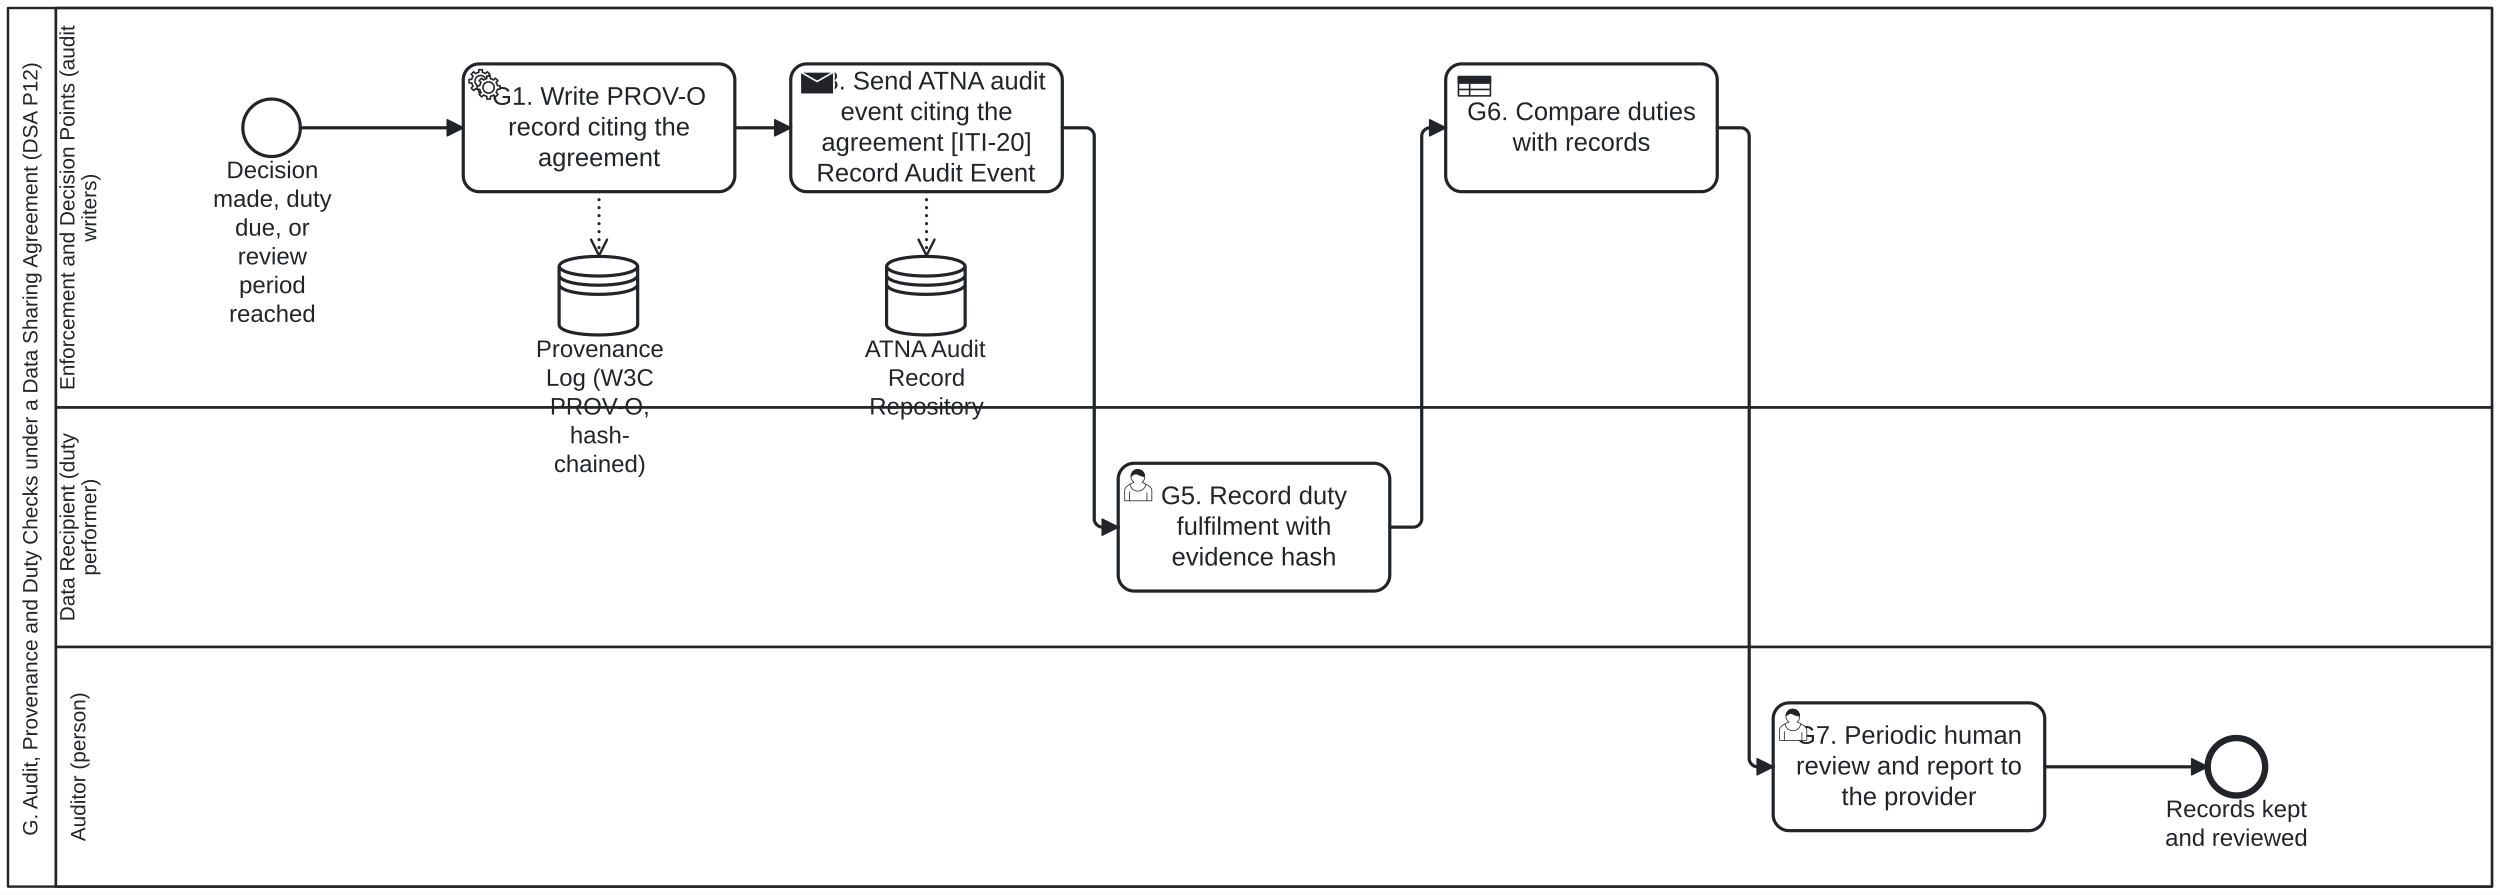
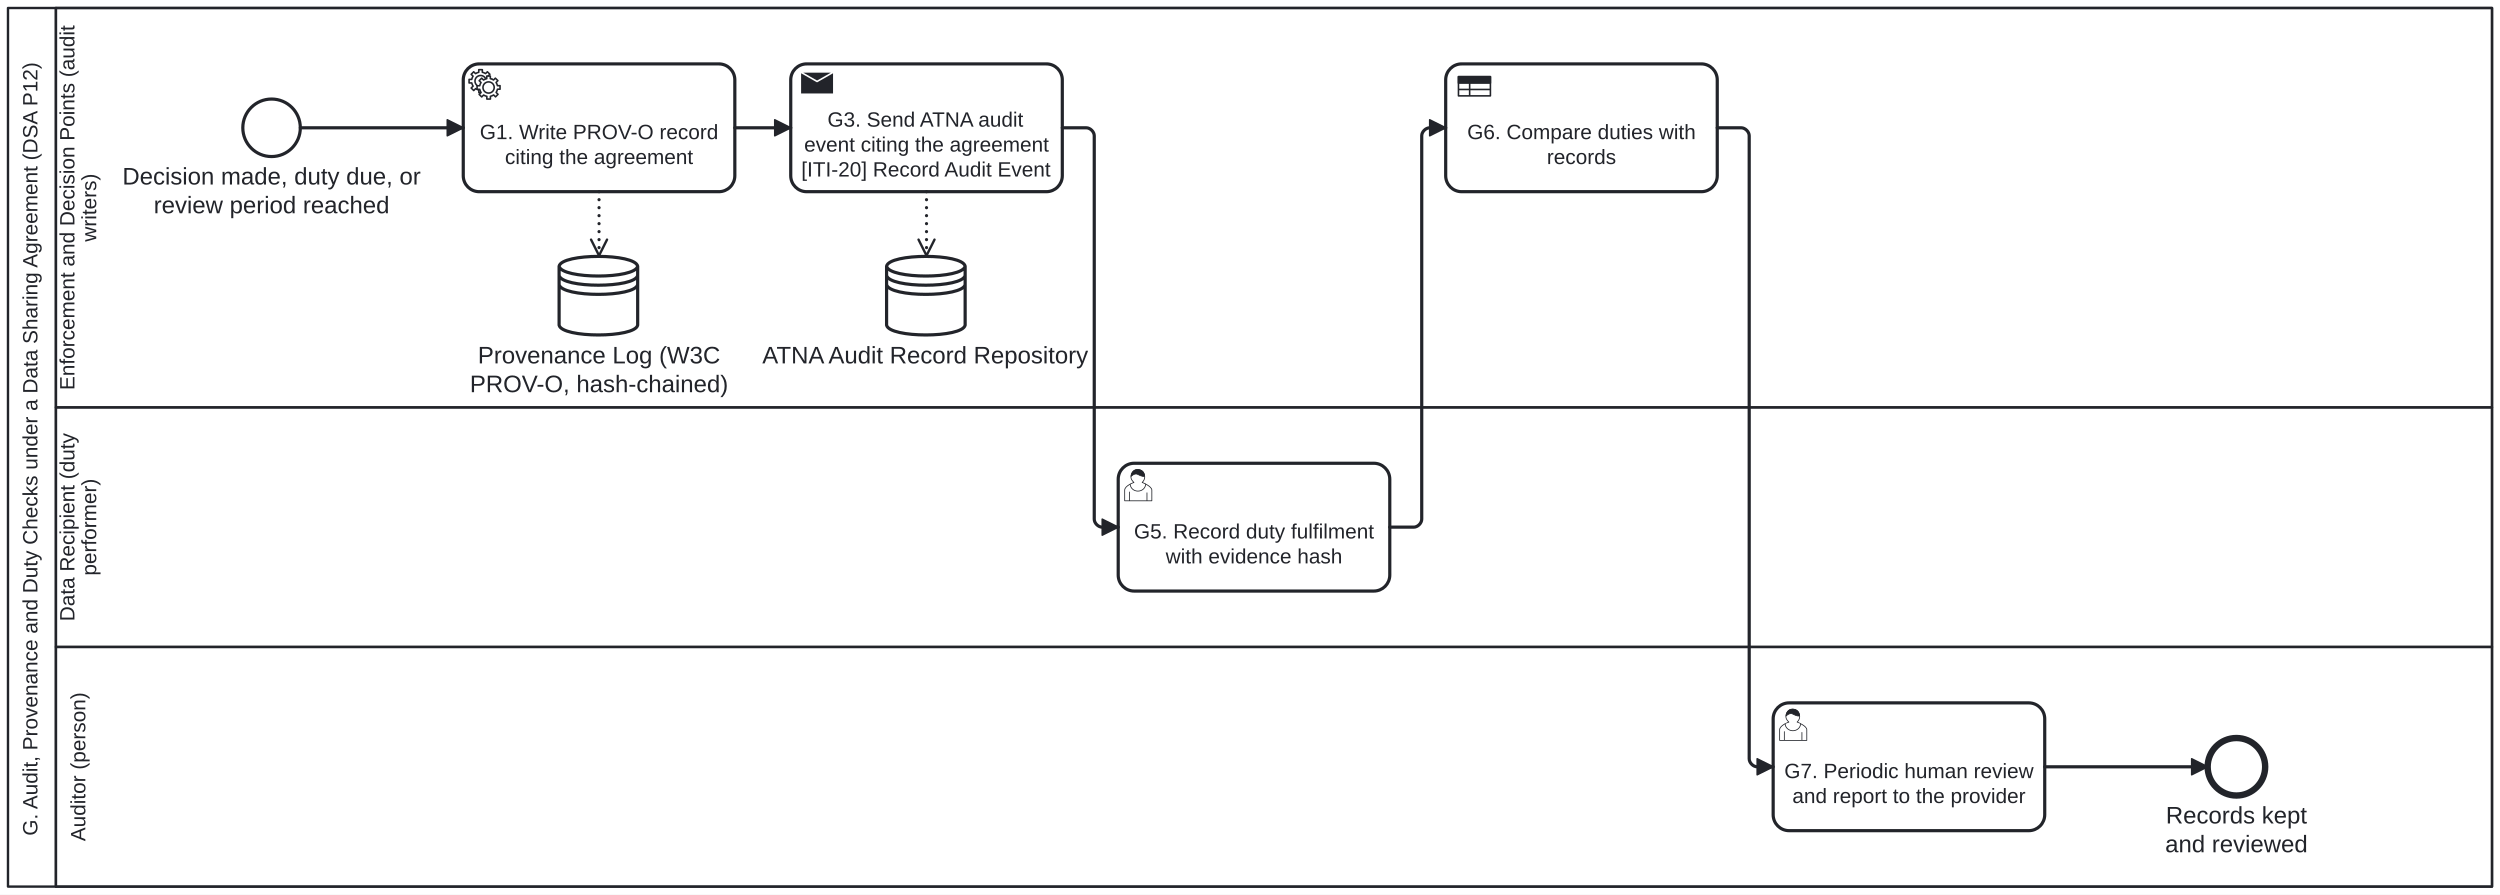
<svg xmlns="http://www.w3.org/2000/svg" width="100%" style="max-width:100%;height:auto" viewBox="115 55 1565 560" version="1.1">
  <rect x="115" y="55" width="1565" height="560" fill="#ffffff" />
  <g class="djs-group">
    <g class="djs-element djs-shape" data-element-id="PHW.G.Participant" style="display: block;" transform="matrix(1 0 0 1 120 60)">
      <g class="djs-visual">
        <rect x="0" y="0" width="1555" height="550" rx="0" ry="0" style="stroke-linecap: round; stroke-linejoin: round; stroke: rgb(34, 36, 42); stroke-width: 1.5px; fill: white; fill-opacity: 0.95;" />
        <path style="fill: none; stroke-linecap: round; stroke-linejoin: round; stroke: rgb(34, 36, 42); stroke-width: 1.5px;" d="M30,0L30,550" />
        <text lineHeight="1.05" class="djs-label" transform="matrix(-1.83697e-16 -1 1 -1.83697e-16 0 550)" style="font-family: Arial, sans-serif; font-size: 13px; font-weight: normal; fill: rgb(34, 36, 42);">
          <tspan x="31.844" y="18.413">G. Audit, Provenance and Duty Checks under a Data Sharing Agreement (DSA P12)</tspan>
        </text>
      </g>
      <rect class="djs-hit djs-hit-all" x="0" y="0" width="1555" height="550" style="fill: none; stroke-opacity: 0; stroke: white; stroke-width: 15px;" />
    </g>
    <g class="djs-children">
      <g class="djs-group">
        <g class="djs-element djs-shape" data-element-id="PHW.Lane.Auditor" style="display: block;" transform="matrix(1 0 0 1 150 460)">
          <g class="djs-visual">
            <rect x="0" y="0" width="1525" height="150" rx="0" ry="0" style="stroke-linecap: round; stroke-linejoin: round; stroke: rgb(34, 36, 42); stroke-width: 1.5px; fill: white; fill-opacity: 0.25;" />
            <text lineHeight="1.05" class="djs-label" transform="matrix(-1.83697e-16 -1 1 -1.83697e-16 0 150)" style="font-family: Arial, sans-serif; font-size: 13px; font-weight: normal; fill: rgb(34, 36, 42);">
              <tspan x="28.396" y="18.413">Auditor (person)</tspan>
            </text>
          </g>
          <rect class="djs-hit djs-hit-all" x="0" y="0" width="1525" height="150" style="fill: none; stroke-opacity: 0; stroke: white; stroke-width: 15px;" />
        </g>
      </g>
      <g class="djs-group">
        <g class="djs-element djs-shape" data-element-id="PHW.Lane.DataRecipient" style="display: block;" transform="matrix(1 0 0 1 150 310)">
          <g class="djs-visual">
            <rect x="0" y="0" width="1525" height="150" rx="0" ry="0" style="stroke-linecap: round; stroke-linejoin: round; stroke: rgb(34, 36, 42); stroke-width: 1.5px; fill: white; fill-opacity: 0.25;" />
            <text lineHeight="1.05" class="djs-label" transform="matrix(-1.83697e-16 -1 1 -1.83697e-16 0 150)" style="font-family: Arial, sans-serif; font-size: 13px; font-weight: normal; fill: rgb(34, 36, 42);">
-               <tspan x="16.11" y="11.588">Data Recipient (duty </tspan>
+               <tspan x="16.11" y="11.588">Data Recipient (duty</tspan>
              <tspan x="44.661" y="25.238">performer)</tspan>
            </text>
          </g>
          <rect class="djs-hit djs-hit-all" x="0" y="0" width="1525" height="150" style="fill: none; stroke-opacity: 0; stroke: white; stroke-width: 15px;" />
        </g>
      </g>
      <g class="djs-group">
        <g class="djs-element djs-shape" data-element-id="PHW.Lane.AuditWriter" style="display: block;" transform="matrix(1 0 0 1 150 60)">
          <g class="djs-visual">
            <rect x="0" y="0" width="1525" height="250" rx="0" ry="0" style="stroke-linecap: round; stroke-linejoin: round; stroke: rgb(34, 36, 42); stroke-width: 1.5px; fill: white; fill-opacity: 0.25;" />
            <text lineHeight="1.05" class="djs-label" transform="matrix(-1.83697e-16 -1 1 -1.83697e-16 0 250)" style="font-family: Arial, sans-serif; font-size: 13px; font-weight: normal; fill: rgb(34, 36, 42);">
-               <tspan x="10.828" y="11.588">Enforcement and Decision Points (audit </tspan>
+               <tspan x="10.828" y="11.588">Enforcement and Decision Points (audit</tspan>
              <tspan x="103.697" y="25.238">writers)</tspan>
            </text>
          </g>
          <rect class="djs-hit djs-hit-all" x="0" y="0" width="1525" height="250" style="fill: none; stroke-opacity: 0; stroke: white; stroke-width: 15px;" />
        </g>
      </g>
      <g class="djs-group">
        <g class="djs-element djs-shape" data-element-id="PHW.G.Start" style="display: block;" transform="matrix(1 0 0 1 267 117)">
          <g class="djs-visual">
            <circle cx="18" cy="18" r="18" style="stroke-linecap: round; stroke-linejoin: round; stroke: rgb(34, 36, 42); stroke-width: 2px; fill: white; fill-opacity: 0.95;" />
          </g>
          <rect class="djs-hit djs-hit-all" x="0" y="0" width="36" height="36" style="fill: none; stroke-opacity: 0; stroke: white; stroke-width: 15px;" />
        </g>
      </g>
      <g class="djs-group">
-         <g class="djs-element djs-shape" data-element-id="PHW.G.Start_label" style="display: block;" transform="matrix(1 0 0 1 248 153)">
+         <g class="djs-element djs-shape" data-element-id="PHW.G.Start_label" style="display: block;" transform="matrix(1 0 0 1 171.6094 157)">
          <g class="djs-visual">
            <text lineHeight="1.2" class="djs-label" style="font-family: Arial, sans-serif; font-size: 15px; font-weight: normal; fill: rgb(34, 36, 42);">
-               <tspan x="8.738" y="13.5">Decision </tspan>
-               <tspan x="0.396" y="31.5">made, duty</tspan>
-               <tspan x="14.15" y="49.5">due, or </tspan>
-               <tspan x="15.828" y="67.5">review </tspan>
-               <tspan x="16.652" y="85.5">period </tspan>
-               <tspan x="10.397" y="103.5">reached</tspan>
-             </text>
-           </g>
-           <rect class="djs-hit djs-hit-all" x="0" y="0" width="75" height="108" style="fill: none; stroke-opacity: 0; stroke: white; stroke-width: 15px;" />
+               <tspan x="20.007" y="13.5">Decision made, duty due, or</tspan>
+               <tspan x="39.599" y="31.5">review period reached</tspan>
+             </text>
+           </g>
+           <rect class="djs-hit djs-hit-all" x="0" y="0" width="226.781" height="36" style="fill: none; stroke-opacity: 0; stroke: white; stroke-width: 15px;" />
        </g>
      </g>
      <g class="djs-group">
        <g class="djs-element djs-shape" data-element-id="PHW.G.1" style="display: block;" transform="matrix(1 0 0 1 405 95)">
          <g class="djs-visual">
            <rect x="0" y="0" width="170" height="80" rx="10" ry="10" style="stroke-linecap: round; stroke-linejoin: round; stroke: rgb(34, 36, 42); stroke-width: 2px; fill: white; fill-opacity: 0.95;" />
-             <text lineHeight="1.2" class="djs-label" style="font-family: Arial, sans-serif; font-size: 16px; font-weight: normal; fill: rgb(34, 36, 42);">
-               <tspan x="18.023" y="25.6">G1. Write PROV-O </tspan>
-               <tspan x="28.082" y="44.8">record citing the </tspan>
-               <tspan x="46.754" y="64">agreement</tspan>
+             <text lineHeight="1.2" class="djs-label" transform="translate(0 35.4)" style="font-family: Arial, sans-serif; font-size: 13px; font-weight: normal; fill: rgb(34, 36, 42);">
+               <tspan x="10.352" y="11.7">G1. Write PROV-O record</tspan>
+               <tspan x="26.103" y="27.3">citing the agreement</tspan>
            </text>
            <circle cx="5" cy="5" r="5" transform="translate(6, 6)" style="stroke-linecap: round; stroke-linejoin: round; stroke: none; stroke-width: 2px; fill: white;" />
            <path d="m 12,18 v -1.713 c 0.352,-0.07 0.704,-0.178 1.048,-0.321 0.344,-0.145 0.666,-0.321 0.966,-0.521 l 1.194,1.18 1.567,-1.577 -1.195,-1.18 c 0.403,-0.614 0.683,-1.299 0.825,-2.018 l 1.622,-0.01 v -2.22 l -1.637,0.01 c -0.073,-0.352 -0.178,-0.7 -0.324,-1.044 -0.145,-0.344 -0.321,-0.664 -0.523,-0.962 l 1.131,-1.136 -1.583,-1.563 -1.13,1.136 c -0.614,-0.401 -1.303,-0.681 -2.023,-0.822 l 0.009,-1.619 h -2.241 l 0.004,1.631 c -0.354,0.074 -0.705,0.18 -1.05,0.324 -0.344,0.144 -0.665,0.321 -0.964,0.52 l -1.17,-1.158 -1.567,1.579 1.168,1.157 c -0.403,0.613 -0.683,1.298 -0.825,2.017 l -1.659,0.003 v 2.222 l 1.672,-0.006 c 0.073,0.351 0.18,0.702 0.324,1.045 0.145,0.344 0.321,0.664 0.523,0.961 l -1.199,1.197 1.584,1.56 1.196,-1.193 c 0.614,0.403 1.303,0.682 2.023,0.823 l 7.19e-4,1.699 h 2.227 z m 0.221,-3.996 c -1.789,0.75 -3.858,-0.093 -4.61,-1.874 -0.752,-1.783 0.091,-3.846 1.88,-4.596 1.788,-0.749 3.857,0.093 4.609,1.874 0.752,1.782 -0.091,3.846 -1.88,4.596 z" style="fill: white; stroke-linecap: round; stroke-linejoin: round; stroke: rgb(34, 36, 42); stroke-width: 1px;" />
            <circle cx="5" cy="5" r="5" transform="translate(11, 10)" style="stroke-linecap: round; stroke-linejoin: round; stroke: none; stroke-width: 2px; fill: white;" />
            <path d="m 17,22 v -1.713 c 0.352,-0.07 0.704,-0.178 1.048,-0.321 0.344,-0.145 0.666,-0.321 0.966,-0.521 l 1.194,1.18 1.567,-1.577 -1.195,-1.18 c 0.403,-0.614 0.683,-1.299 0.825,-2.018 l 1.622,-0.01 v -2.22 l -1.637,0.01 c -0.073,-0.352 -0.178,-0.7 -0.324,-1.044 -0.145,-0.344 -0.321,-0.664 -0.523,-0.962 l 1.131,-1.136 -1.583,-1.563 -1.13,1.136 c -0.614,-0.401 -1.303,-0.681 -2.023,-0.822 l 0.009,-1.619 h -2.241 l 0.004,1.631 c -0.354,0.074 -0.705,0.18 -1.05,0.324 -0.344,0.144 -0.665,0.321 -0.964,0.52 l -1.17,-1.158 -1.567,1.579 1.168,1.157 c -0.403,0.613 -0.683,1.298 -0.825,2.017 l -1.659,0.003 v 2.222 l 1.672,-0.006 c 0.073,0.351 0.18,0.702 0.324,1.045 0.145,0.344 0.321,0.664 0.523,0.961 l -1.199,1.197 1.584,1.56 1.196,-1.193 c 0.614,0.403 1.303,0.682 2.023,0.823 l 7.19e-4,1.699 h 2.227 z m 0.221,-3.996 c -1.789,0.75 -3.858,-0.093 -4.61,-1.874 -0.752,-1.783 0.091,-3.846 1.88,-4.596 1.788,-0.749 3.857,0.093 4.609,1.874 0.752,1.782 -0.091,3.846 -1.88,4.596 z" style="fill: white; stroke-linecap: round; stroke-linejoin: round; stroke: rgb(34, 36, 42); stroke-width: 1px;" />
          </g>
          <rect class="djs-hit djs-hit-all" x="0" y="0" width="170" height="80" style="fill: none; stroke-opacity: 0; stroke: white; stroke-width: 15px;" />
        </g>
      </g>
      <g class="djs-group">
        <g class="djs-element djs-shape" data-element-id="PHW.G.3" style="display: block;" transform="matrix(1 0 0 1 610 95)">
          <g class="djs-visual">
            <rect x="0" y="0" width="170" height="80" rx="10" ry="10" style="stroke-linecap: round; stroke-linejoin: round; stroke: rgb(34, 36, 42); stroke-width: 2px; fill: white; fill-opacity: 0.95;" />
-             <text lineHeight="1.2" class="djs-label" style="font-family: Arial, sans-serif; font-size: 16px; font-weight: normal; fill: rgb(34, 36, 42);">
-               <tspan x="8.664" y="16">G3. Send ATNA audit </tspan>
-               <tspan x="31.188" y="35.2">event citing the </tspan>
-               <tspan x="19.191" y="54.4">agreement [ITI-20] </tspan>
-               <tspan x="16.074" y="73.6">Record Audit Event</tspan>
+             <text lineHeight="1.2" class="djs-label" transform="translate(0 27.6)" style="font-family: Arial, sans-serif; font-size: 13px; font-weight: normal; fill: rgb(34, 36, 42);">
+               <tspan x="22.977" y="11.7">G3. Send ATNA audit</tspan>
+               <tspan x="8.396" y="27.3">event citing the agreement</tspan>
+               <tspan x="6.603" y="42.9">[ITI-20] Record Audit Event</tspan>
            </text>
            <path d="m 5.985,4.998 l 0,14 l 21,0 l 0,-14 z l 10.5,6 l 10.5,-6" style="fill: rgb(34, 36, 42); stroke-linecap: round; stroke-linejoin: round; stroke: white; stroke-width: 1px;" />
          </g>
          <rect class="djs-hit djs-hit-all" x="0" y="0" width="170" height="80" style="fill: none; stroke-opacity: 0; stroke: white; stroke-width: 15px;" />
        </g>
      </g>
      <g class="djs-group">
        <g class="djs-element djs-shape" data-element-id="PHW.G.5" style="display: block;" transform="matrix(1 0 0 1 815 345)">
          <g class="djs-visual">
            <rect x="0" y="0" width="170" height="80" rx="10" ry="10" style="stroke-linecap: round; stroke-linejoin: round; stroke: rgb(34, 36, 42); stroke-width: 2px; fill: white; fill-opacity: 0.95;" />
-             <text lineHeight="1.2" class="djs-label" style="font-family: Arial, sans-serif; font-size: 16px; font-weight: normal; fill: rgb(34, 36, 42);">
-               <tspan x="26.75" y="25.6">G5. Record duty </tspan>
-               <tspan x="36.539" y="44.8">fulfilment with </tspan>
-               <tspan x="33.406" y="64">evidence hash</tspan>
+             <text lineHeight="1.2" class="djs-label" transform="translate(0 35.4)" style="font-family: Arial, sans-serif; font-size: 13px; font-weight: normal; fill: rgb(34, 36, 42);">
+               <tspan x="9.856" y="11.7">G5. Record duty fulfilment</tspan>
+               <tspan x="29.715" y="27.3">with evidence hash</tspan>
            </text>
            <path d="m 15,12 c 0.909,-0.845 1.594,-2.049 1.594,-3.385 0,-2.554 -1.805,-4.622 -4.357,-4.622 -2.552,0 -4.288,2.068 -4.288,4.622 0,1.348 0.974,2.562 1.896,3.405 -0.529,0.187 -5.669,2.097 -5.794,4.756 v 6.718 h 17 v -6.718 c 0,-2.298 -5.528,-4.595 -6.051,-4.776 zm -8,6 l 0,5.5 m 11,0 l 0,-5" style="fill: white; stroke-linecap: round; stroke-linejoin: round; stroke: rgb(34, 36, 42); stroke-width: 0.5px;" />
            <path d="m 15,12 m 2.162,1.009 c 0,2.447 -2.158,4.431 -4.821,4.431 -2.665,0 -4.822,-1.981 -4.822,-4.431 " style="fill: white; stroke-linecap: round; stroke-linejoin: round; stroke: rgb(34, 36, 42); stroke-width: 0.5px;" />
            <path d="m 15,12 m -6.9,-3.80 c 0,0 2.251,-2.358 4.274,-1.177 2.024,1.181 4.221,1.537 4.124,0.965 -0.098,-0.57 -0.117,-3.791 -4.191,-4.136 -3.575,0.001 -4.208,3.367 -4.207,4.348 z" style="fill: rgb(34, 36, 42); stroke-linecap: round; stroke-linejoin: round; stroke: rgb(34, 36, 42); stroke-width: 0.5px;" />
          </g>
          <rect class="djs-hit djs-hit-all" x="0" y="0" width="170" height="80" style="fill: none; stroke-opacity: 0; stroke: white; stroke-width: 15px;" />
        </g>
      </g>
      <g class="djs-group">
        <g class="djs-element djs-shape" data-element-id="PHW.G.6" style="display: block;" transform="matrix(1 0 0 1 1020 95)">
          <g class="djs-visual">
            <rect x="0" y="0" width="170" height="80" rx="10" ry="10" style="stroke-linecap: round; stroke-linejoin: round; stroke: rgb(34, 36, 42); stroke-width: 2px; fill: white; fill-opacity: 0.95;" />
-             <text lineHeight="1.2" class="djs-label" style="font-family: Arial, sans-serif; font-size: 16px; font-weight: normal; fill: rgb(34, 36, 42);">
-               <tspan x="13.41" y="35.2">G6. Compare duties </tspan>
-               <tspan x="41.875" y="54.4">with records</tspan>
+             <text lineHeight="1.2" class="djs-label" transform="translate(0 35.4)" style="font-family: Arial, sans-serif; font-size: 13px; font-weight: normal; fill: rgb(34, 36, 42);">
+               <tspan x="13.468" y="11.7">G6. Compare duties with</tspan>
+               <tspan x="63.326" y="27.3">records</tspan>
            </text>
            <path d="m 8,8 0,12 20,0 0,-12 zm 0,8 l 20,0 m -13,-4 l 0,8" style="fill: white; stroke-linecap: round; stroke-linejoin: round; stroke: rgb(34, 36, 42); stroke-width: 1px;" />
            <path d="m 8,8 0,4 20,0 0,-4 z" style="fill: rgb(34, 36, 42); stroke-linecap: round; stroke-linejoin: round; stroke: rgb(34, 36, 42); stroke-width: 1px;" />
          </g>
          <rect class="djs-hit djs-hit-all" x="0" y="0" width="170" height="80" style="fill: none; stroke-opacity: 0; stroke: white; stroke-width: 15px;" />
        </g>
      </g>
      <g class="djs-group">
        <g class="djs-element djs-shape" data-element-id="PHW.G.7" style="display: block;" transform="matrix(1 0 0 1 1225 495)">
          <g class="djs-visual">
            <rect x="0" y="0" width="170" height="80" rx="10" ry="10" style="stroke-linecap: round; stroke-linejoin: round; stroke: rgb(34, 36, 42); stroke-width: 2px; fill: white; fill-opacity: 0.95;" />
-             <text lineHeight="1.2" class="djs-label" style="font-family: Arial, sans-serif; font-size: 16px; font-weight: normal; fill: rgb(34, 36, 42);">
-               <tspan x="14.297" y="25.6">G7. Periodic human </tspan>
-               <tspan x="14.297" y="44.8">review and report to </tspan>
-               <tspan x="42.754" y="64">the provider</tspan>
+             <text lineHeight="1.2" class="djs-label" transform="translate(0 35.4)" style="font-family: Arial, sans-serif; font-size: 13px; font-weight: normal; fill: rgb(34, 36, 42);">
+               <tspan x="6.965" y="11.7">G7. Periodic human review</tspan>
+               <tspan x="12.011" y="27.3">and report to the provider</tspan>
            </text>
            <path d="m 15,12 c 0.909,-0.845 1.594,-2.049 1.594,-3.385 0,-2.554 -1.805,-4.622 -4.357,-4.622 -2.552,0 -4.288,2.068 -4.288,4.622 0,1.348 0.974,2.562 1.896,3.405 -0.529,0.187 -5.669,2.097 -5.794,4.756 v 6.718 h 17 v -6.718 c 0,-2.298 -5.528,-4.595 -6.051,-4.776 zm -8,6 l 0,5.5 m 11,0 l 0,-5" style="fill: white; stroke-linecap: round; stroke-linejoin: round; stroke: rgb(34, 36, 42); stroke-width: 0.5px;" />
            <path d="m 15,12 m 2.162,1.009 c 0,2.447 -2.158,4.431 -4.821,4.431 -2.665,0 -4.822,-1.981 -4.822,-4.431 " style="fill: white; stroke-linecap: round; stroke-linejoin: round; stroke: rgb(34, 36, 42); stroke-width: 0.5px;" />
            <path d="m 15,12 m -6.9,-3.80 c 0,0 2.251,-2.358 4.274,-1.177 2.024,1.181 4.221,1.537 4.124,0.965 -0.098,-0.57 -0.117,-3.791 -4.191,-4.136 -3.575,0.001 -4.208,3.367 -4.207,4.348 z" style="fill: rgb(34, 36, 42); stroke-linecap: round; stroke-linejoin: round; stroke: rgb(34, 36, 42); stroke-width: 0.5px;" />
          </g>
          <rect class="djs-hit djs-hit-all" x="0" y="0" width="170" height="80" style="fill: none; stroke-opacity: 0; stroke: white; stroke-width: 15px;" />
        </g>
      </g>
      <g class="djs-group">
        <g class="djs-element djs-shape" data-element-id="PHW.G.End" style="display: block;" transform="matrix(1 0 0 1 1497 517)">
          <g class="djs-visual">
            <circle cx="18" cy="18" r="18" style="stroke-linecap: round; stroke-linejoin: round; stroke: rgb(34, 36, 42); stroke-width: 4px; fill: white; fill-opacity: 0.95;" />
          </g>
          <rect class="djs-hit djs-hit-all" x="0" y="0" width="36" height="36" style="fill: none; stroke-opacity: 0; stroke: white; stroke-width: 15px;" />
        </g>
      </g>
      <g class="djs-group">
-         <g class="djs-element djs-shape" data-element-id="PHW.G.End_label" style="display: block;" transform="matrix(1 0 0 1 1470 553)">
+         <g class="djs-element djs-shape" data-element-id="PHW.G.End_label" style="display: block;" transform="matrix(1 0 0 1 1450.383 557)">
          <g class="djs-visual">
            <text lineHeight="1.2" class="djs-label" style="font-family: Arial, sans-serif; font-size: 15px; font-weight: normal; fill: rgb(34, 36, 42);">
-               <tspan x="0.813" y="13.5">Records kept</tspan>
-               <tspan x="0.388" y="31.5">and reviewed</tspan>
-             </text>
-           </g>
-           <rect class="djs-hit djs-hit-all" x="0" y="0" width="90" height="36" style="fill: none; stroke-opacity: 0; stroke: white; stroke-width: 15px;" />
+               <tspan x="20.43" y="13.5">Records kept</tspan>
+               <tspan x="20.005" y="31.5">and reviewed</tspan>
+             </text>
+           </g>
+           <rect class="djs-hit djs-hit-all" x="0" y="0" width="129.234" height="36" style="fill: none; stroke-opacity: 0; stroke: white; stroke-width: 15px;" />
        </g>
      </g>
      <g class="djs-group">
        <g class="djs-element djs-shape" data-element-id="PHW.G.ProvenanceLog" style="display: block;" transform="matrix(1 0 0 1 465 215)">
          <g class="djs-visual">
            <path d="m  0,6.65 l  0,36.885 c  1.639,8.197 47.541,8.197  49.18,0 l  0,-36.885 c -1.639,-8.197 -47.541,-8.197 -49.18,0c  1.639,8.197 47.541,8.197  49.18,0 m  -49.18,5.738c  1.639,8.197 47.541,8.197 49.18,0m  -49.18,5.738c  1.639,8.197 47.541,8.197  49.18,0" style="fill: white; stroke-linecap: round; stroke-linejoin: round; stroke: rgb(34, 36, 42); stroke-width: 2px; fill-opacity: 0.95;" />
          </g>
          <rect class="djs-hit djs-hit-all" x="0" y="0" width="50" height="50" style="fill: none; stroke-opacity: 0; stroke: white; stroke-width: 15px;" />
        </g>
      </g>
      <g class="djs-group">
-         <g class="djs-element djs-shape" data-element-id="PHW.G.ProvenanceLog_label" style="display: block;" transform="matrix(1 0 0 1 450 265)">
+         <g class="djs-element djs-shape" data-element-id="PHW.G.ProvenanceLog_label" style="display: block;" transform="matrix(1 0 0 1 389.125 269)">
          <g class="djs-visual">
            <text lineHeight="1.2" class="djs-label" style="font-family: Arial, sans-serif; font-size: 15px; font-weight: normal; fill: rgb(34, 36, 42);">
-               <tspan x="0.473" y="13.5">Provenance</tspan>
-               <tspan x="6.739" y="31.5">Log (W3C </tspan>
-               <tspan x="9.244" y="49.5">PROV-O, </tspan>
-               <tspan x="21.739" y="67.5">hash-</tspan>
-               <tspan x="11.73" y="85.5">chained)</tspan>
-             </text>
-           </g>
-           <rect class="djs-hit djs-hit-all" x="0" y="0" width="81" height="90" style="fill: none; stroke-opacity: 0; stroke: white; stroke-width: 15px;" />
+               <tspan x="25.003" y="13.5">Provenance Log (W3C</tspan>
+               <tspan x="20.005" y="31.5">PROV-O, hash-chained)</tspan>
+             </text>
+           </g>
+           <rect class="djs-hit djs-hit-all" x="0" y="0" width="201.75" height="36" style="fill: none; stroke-opacity: 0; stroke: white; stroke-width: 15px;" />
        </g>
      </g>
      <g class="djs-group">
        <g class="djs-element djs-shape" data-element-id="PHW.G.AuditRecordRepository" style="display: block;" transform="matrix(1 0 0 1 670 215)">
          <g class="djs-visual">
            <path d="m  0,6.65 l  0,36.885 c  1.639,8.197 47.541,8.197  49.18,0 l  0,-36.885 c -1.639,-8.197 -47.541,-8.197 -49.18,0c  1.639,8.197 47.541,8.197  49.18,0 m  -49.18,5.738c  1.639,8.197 47.541,8.197 49.18,0m  -49.18,5.738c  1.639,8.197 47.541,8.197  49.18,0" style="fill: white; stroke-linecap: round; stroke-linejoin: round; stroke: rgb(34, 36, 42); stroke-width: 2px; fill-opacity: 0.95;" />
          </g>
          <rect class="djs-hit djs-hit-all" x="0" y="0" width="50" height="50" style="fill: none; stroke-opacity: 0; stroke: white; stroke-width: 15px;" />
        </g>
      </g>
      <g class="djs-group">
-         <g class="djs-element djs-shape" data-element-id="PHW.G.AuditRecordRepository_label" style="display: block;" transform="matrix(1 0 0 1 656 265)">
+         <g class="djs-element djs-shape" data-element-id="PHW.G.AuditRecordRepository_label" style="display: block;" transform="matrix(1 0 0 1 573.0078 269)">
          <g class="djs-visual">
            <text lineHeight="1.2" class="djs-label" style="font-family: Arial, sans-serif; font-size: 15px; font-weight: normal; fill: rgb(34, 36, 42);">
-               <tspan x="0.376" y="13.5">ATNA Audit</tspan>
-               <tspan x="14.823" y="31.5">Record </tspan>
-               <tspan x="3.152" y="49.5">Repository</tspan>
-             </text>
-           </g>
-           <rect class="djs-hit djs-hit-all" x="0" y="0" width="78" height="54" style="fill: none; stroke-opacity: 0; stroke: white; stroke-width: 15px;" />
+               <tspan x="19.175" y="13.5">ATNA Audit Record Repository</tspan>
+             </text>
+           </g>
+           <rect class="djs-hit djs-hit-all" x="0" y="0" width="243.984" height="18" style="fill: none; stroke-opacity: 0; stroke: white; stroke-width: 15px;" />
        </g>
      </g>
      <g class="djs-group">
        <g class="djs-element djs-connection" data-element-id="PHW.G.Flow1" style="display: block;">
          <g class="djs-visual">
            <defs>
              <marker id="bpmn-marker-1" viewBox="0 0 20 20" refX="11" refY="10" markerWidth="10" markerHeight="10" orient="auto">
                <path d="M 1 5 L 11 10 L 1 15 Z" style="stroke-linecap: round; stroke-linejoin: round; stroke: rgb(34, 36, 42); stroke-width: 1px; fill: rgb(34, 36, 42);" />
              </marker>
            </defs>
            <path data-corner-radius="5" style="fill: none; stroke-linecap: round; stroke-linejoin: round; stroke: rgb(34, 36, 42); stroke-width: 2px; marker-end: url('#bpmn-marker-1');" d="M303,135L405,135" />
          </g>
          <path d="M303,135L405,135" class="djs-hit djs-hit-stroke" style="fill: none; stroke-opacity: 0; stroke: white; stroke-width: 15px;" />
        </g>
      </g>
      <g class="djs-group">
        <g class="djs-element djs-connection" data-element-id="PHW.G.Flow2" style="display: block;">
          <g class="djs-visual">
            <defs>
              <marker id="bpmn-marker-2" viewBox="0 0 20 20" refX="11" refY="10" markerWidth="10" markerHeight="10" orient="auto">
                <path d="M 1 5 L 11 10 L 1 15 Z" style="stroke-linecap: round; stroke-linejoin: round; stroke: rgb(34, 36, 42); stroke-width: 1px; fill: rgb(34, 36, 42);" />
              </marker>
            </defs>
            <path data-corner-radius="5" style="fill: none; stroke-linecap: round; stroke-linejoin: round; stroke: rgb(34, 36, 42); stroke-width: 2px; marker-end: url('#bpmn-marker-2');" d="M575,135L610,135" />
          </g>
          <path d="M575,135L610,135" class="djs-hit djs-hit-stroke" style="fill: none; stroke-opacity: 0; stroke: white; stroke-width: 15px;" />
        </g>
      </g>
      <g class="djs-group">
        <g class="djs-element djs-connection" data-element-id="PHW.G.Flow3" style="display: block;">
          <g class="djs-visual">
            <defs>
              <marker id="bpmn-marker-3" viewBox="0 0 20 20" refX="11" refY="10" markerWidth="10" markerHeight="10" orient="auto">
                <path d="M 1 5 L 11 10 L 1 15 Z" style="stroke-linecap: round; stroke-linejoin: round; stroke: rgb(34, 36, 42); stroke-width: 1px; fill: rgb(34, 36, 42);" />
              </marker>
            </defs>
            <path data-corner-radius="5" style="fill: none; stroke-linecap: round; stroke-linejoin: round; stroke: rgb(34, 36, 42); stroke-width: 2px; marker-end: url('#bpmn-marker-3');" d="M780,135L795,135C797.5,135,800,137.5,800,140L800,380C800,382.5,802.5,385,805,385L815,385" />
          </g>
          <path d="M780,135L800,135L800,385L815,385" class="djs-hit djs-hit-stroke" style="fill: none; stroke-opacity: 0; stroke: white; stroke-width: 15px;" />
        </g>
      </g>
      <g class="djs-group">
        <g class="djs-element djs-connection" data-element-id="PHW.G.Flow4" style="display: block;">
          <g class="djs-visual">
            <defs>
              <marker id="bpmn-marker-4" viewBox="0 0 20 20" refX="11" refY="10" markerWidth="10" markerHeight="10" orient="auto">
                <path d="M 1 5 L 11 10 L 1 15 Z" style="stroke-linecap: round; stroke-linejoin: round; stroke: rgb(34, 36, 42); stroke-width: 1px; fill: rgb(34, 36, 42);" />
              </marker>
            </defs>
            <path data-corner-radius="5" style="fill: none; stroke-linecap: round; stroke-linejoin: round; stroke: rgb(34, 36, 42); stroke-width: 2px; marker-end: url('#bpmn-marker-4');" d="M985,385L1000,385C1002.5,385,1005,382.5,1005,380L1005,140C1005,137.5,1007.5,135,1010,135L1020,135" />
          </g>
          <path d="M985,385L1005,385L1005,135L1020,135" class="djs-hit djs-hit-stroke" style="fill: none; stroke-opacity: 0; stroke: white; stroke-width: 15px;" />
        </g>
      </g>
      <g class="djs-group">
        <g class="djs-element djs-connection" data-element-id="PHW.G.Flow5" style="display: block;">
          <g class="djs-visual">
            <defs>
              <marker id="bpmn-marker-5" viewBox="0 0 20 20" refX="11" refY="10" markerWidth="10" markerHeight="10" orient="auto">
                <path d="M 1 5 L 11 10 L 1 15 Z" style="stroke-linecap: round; stroke-linejoin: round; stroke: rgb(34, 36, 42); stroke-width: 1px; fill: rgb(34, 36, 42);" />
              </marker>
            </defs>
            <path data-corner-radius="5" style="fill: none; stroke-linecap: round; stroke-linejoin: round; stroke: rgb(34, 36, 42); stroke-width: 2px; marker-end: url('#bpmn-marker-5');" d="M1190,135L1205,135C1207.5,135,1210,137.5,1210,140L1210,530C1210,532.5,1212.5,535,1215,535L1225,535" />
          </g>
          <path d="M1190,135L1210,135L1210,535L1225,535" class="djs-hit djs-hit-stroke" style="fill: none; stroke-opacity: 0; stroke: white; stroke-width: 15px;" />
        </g>
      </g>
      <g class="djs-group">
        <g class="djs-element djs-connection" data-element-id="PHW.G.Flow6" style="display: block;">
          <g class="djs-visual">
            <defs>
              <marker id="bpmn-marker-6" viewBox="0 0 20 20" refX="11" refY="10" markerWidth="10" markerHeight="10" orient="auto">
                <path d="M 1 5 L 11 10 L 1 15 Z" style="stroke-linecap: round; stroke-linejoin: round; stroke: rgb(34, 36, 42); stroke-width: 1px; fill: rgb(34, 36, 42);" />
              </marker>
            </defs>
            <path data-corner-radius="5" style="fill: none; stroke-linecap: round; stroke-linejoin: round; stroke: rgb(34, 36, 42); stroke-width: 2px; marker-end: url('#bpmn-marker-6');" d="M1395,535L1497,535" />
          </g>
          <path d="M1395,535L1497,535" class="djs-hit djs-hit-stroke" style="fill: none; stroke-opacity: 0; stroke: white; stroke-width: 15px;" />
        </g>
      </g>
    </g>
  </g>
  <g class="djs-group">
    <g class="djs-element djs-connection" data-element-id="PHW.G.1.WritesProvenanceLog" style="display: block;">
      <g class="djs-visual">
        <defs>
          <marker id="bpmn-marker-7" viewBox="0 0 20 20" refX="11" refY="10" markerWidth="10" markerHeight="10" orient="auto">
            <path d="M 1 5 L 11 10 L 1 15" style="fill: none; stroke-linecap: round; stroke-linejoin: round; stroke: rgb(34, 36, 42); stroke-width: 1.5px; stroke-dasharray: 10000, 1;" />
          </marker>
        </defs>
        <path data-corner-radius="5" style="fill: none; stroke-linecap: round; stroke-linejoin: round; stroke: rgb(34, 36, 42); stroke-width: 2px; marker-end: url('#bpmn-marker-7'); stroke-dasharray: 0, 5;" d="M490,175L490,215" />
      </g>
      <path d="M490,175L490,215" class="djs-hit djs-hit-stroke" style="fill: none; stroke-opacity: 0; stroke: white; stroke-width: 15px;" />
    </g>
  </g>
  <g class="djs-group">
    <g class="djs-element djs-connection" data-element-id="PHW.G.3.WritesAuditRecordRepository" style="display: block;">
      <g class="djs-visual">
        <defs>
          <marker id="bpmn-marker-8" viewBox="0 0 20 20" refX="11" refY="10" markerWidth="10" markerHeight="10" orient="auto">
            <path d="M 1 5 L 11 10 L 1 15" style="fill: none; stroke-linecap: round; stroke-linejoin: round; stroke: rgb(34, 36, 42); stroke-width: 1.5px; stroke-dasharray: 10000, 1;" />
          </marker>
        </defs>
        <path data-corner-radius="5" style="fill: none; stroke-linecap: round; stroke-linejoin: round; stroke: rgb(34, 36, 42); stroke-width: 2px; marker-end: url('#bpmn-marker-8'); stroke-dasharray: 0, 5;" d="M695,175L695,215" />
      </g>
      <path d="M695,175L695,215" class="djs-hit djs-hit-stroke" style="fill: none; stroke-opacity: 0; stroke: white; stroke-width: 15px;" />
    </g>
  </g>
</svg>
